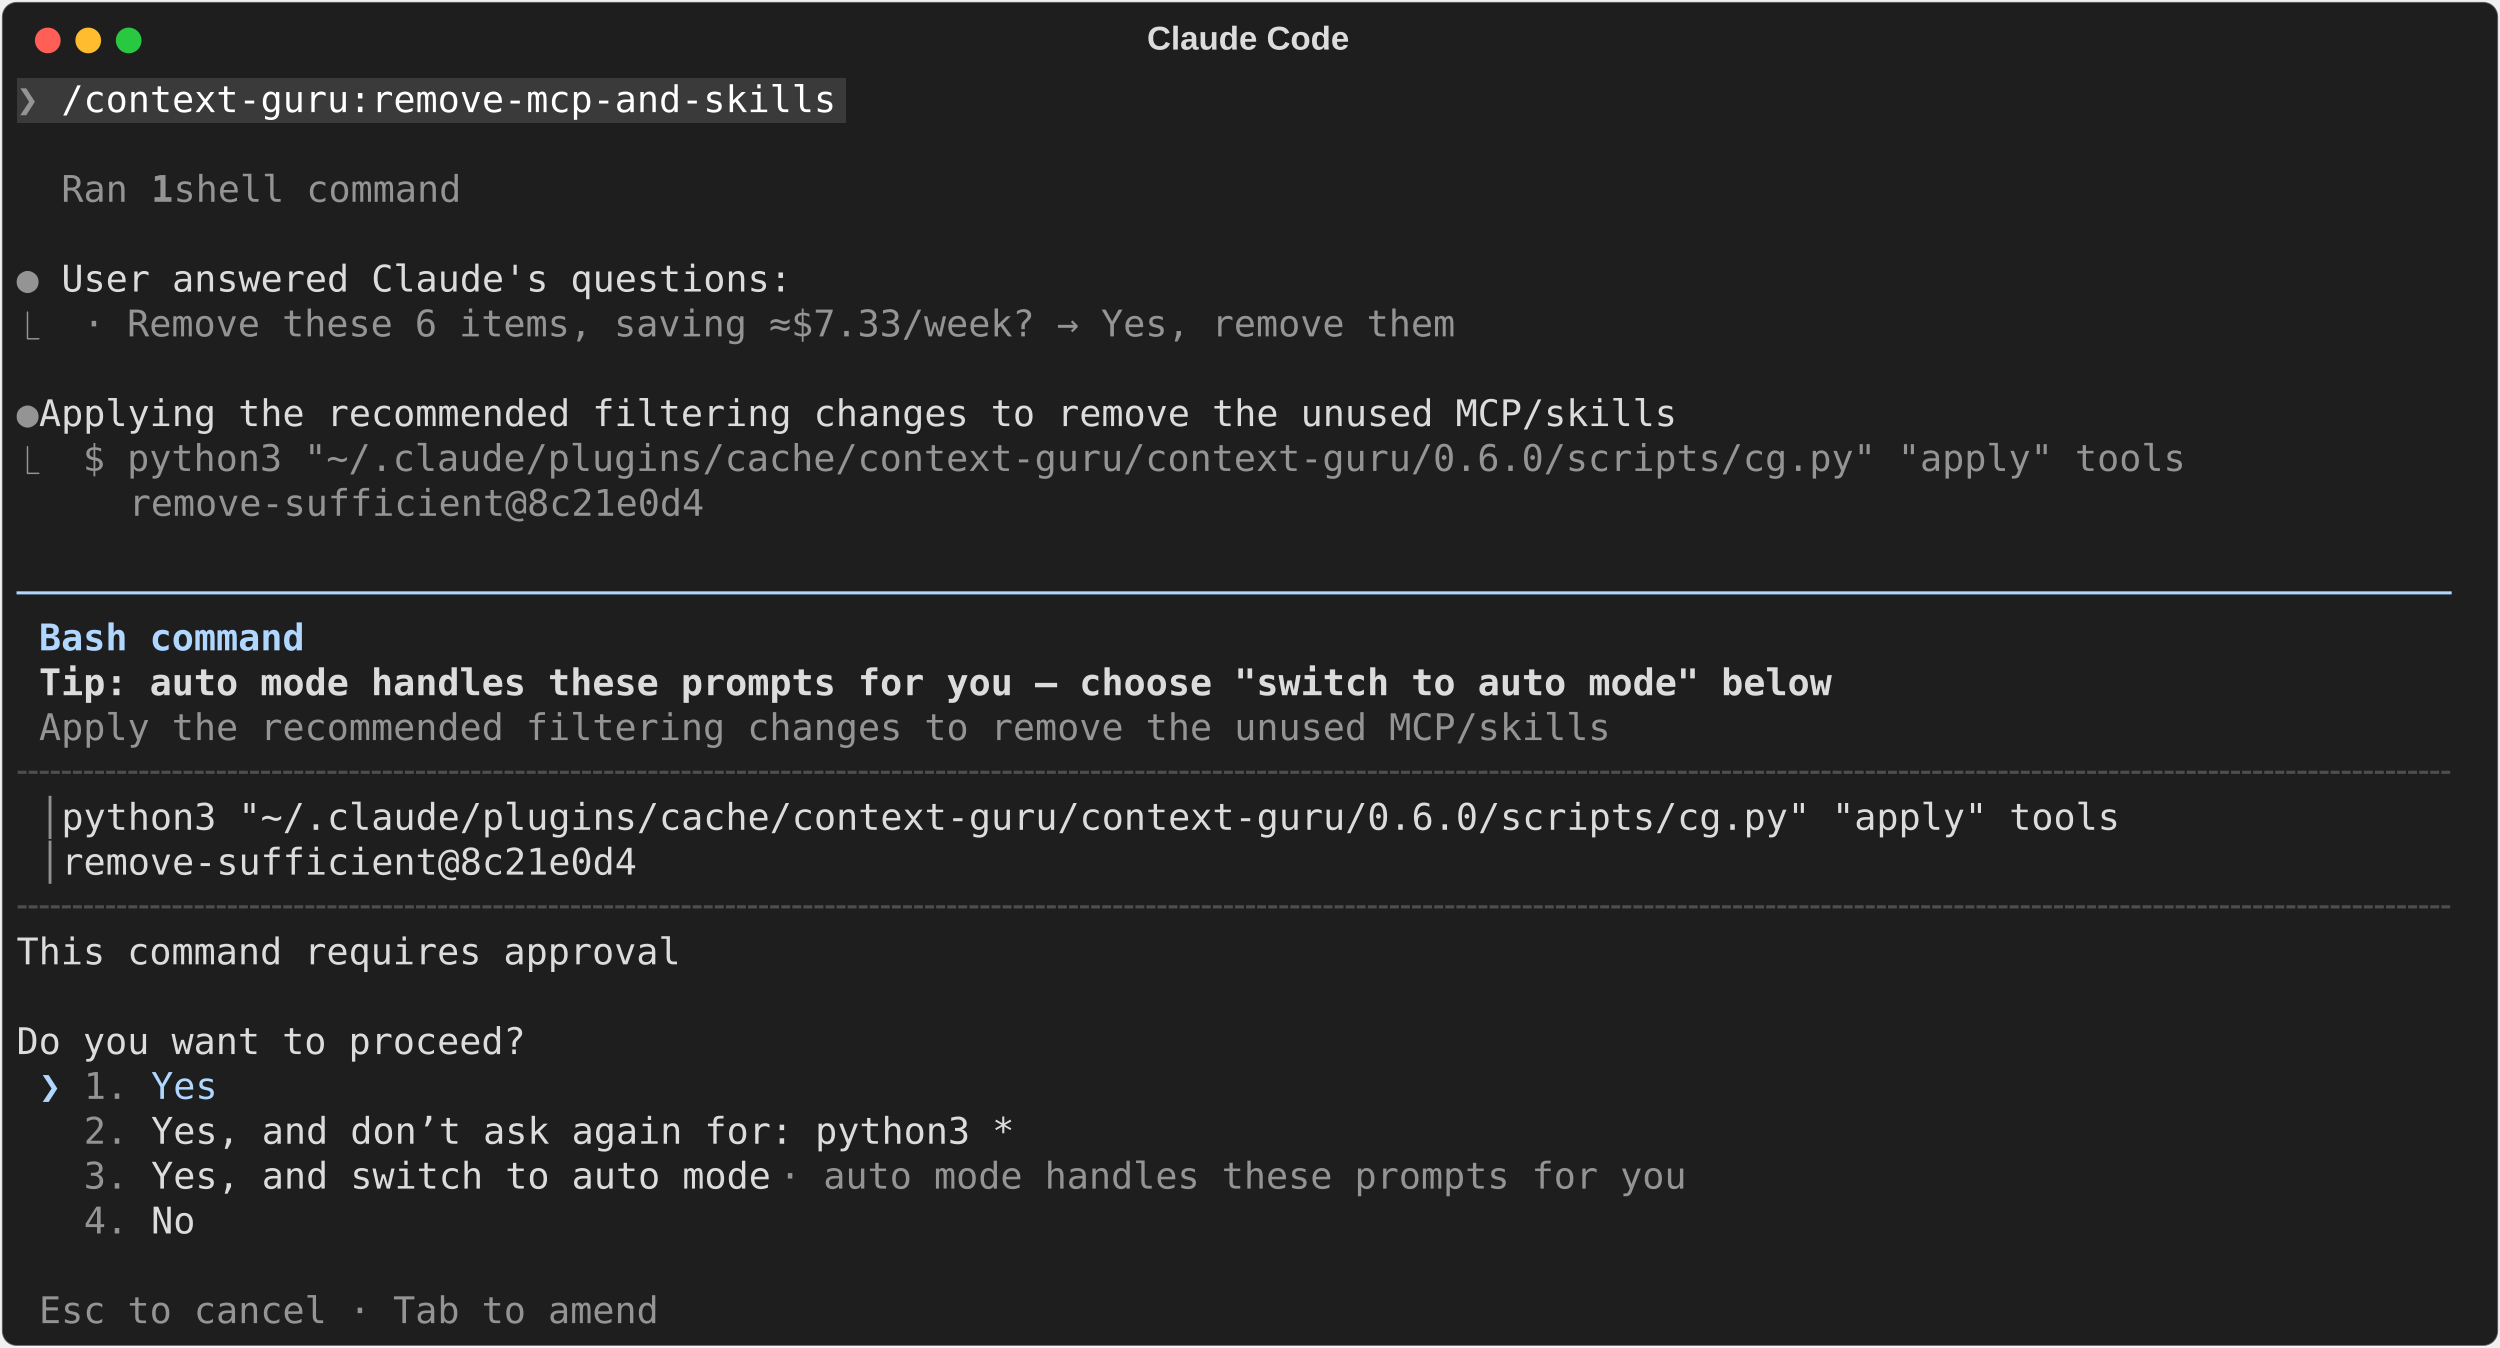
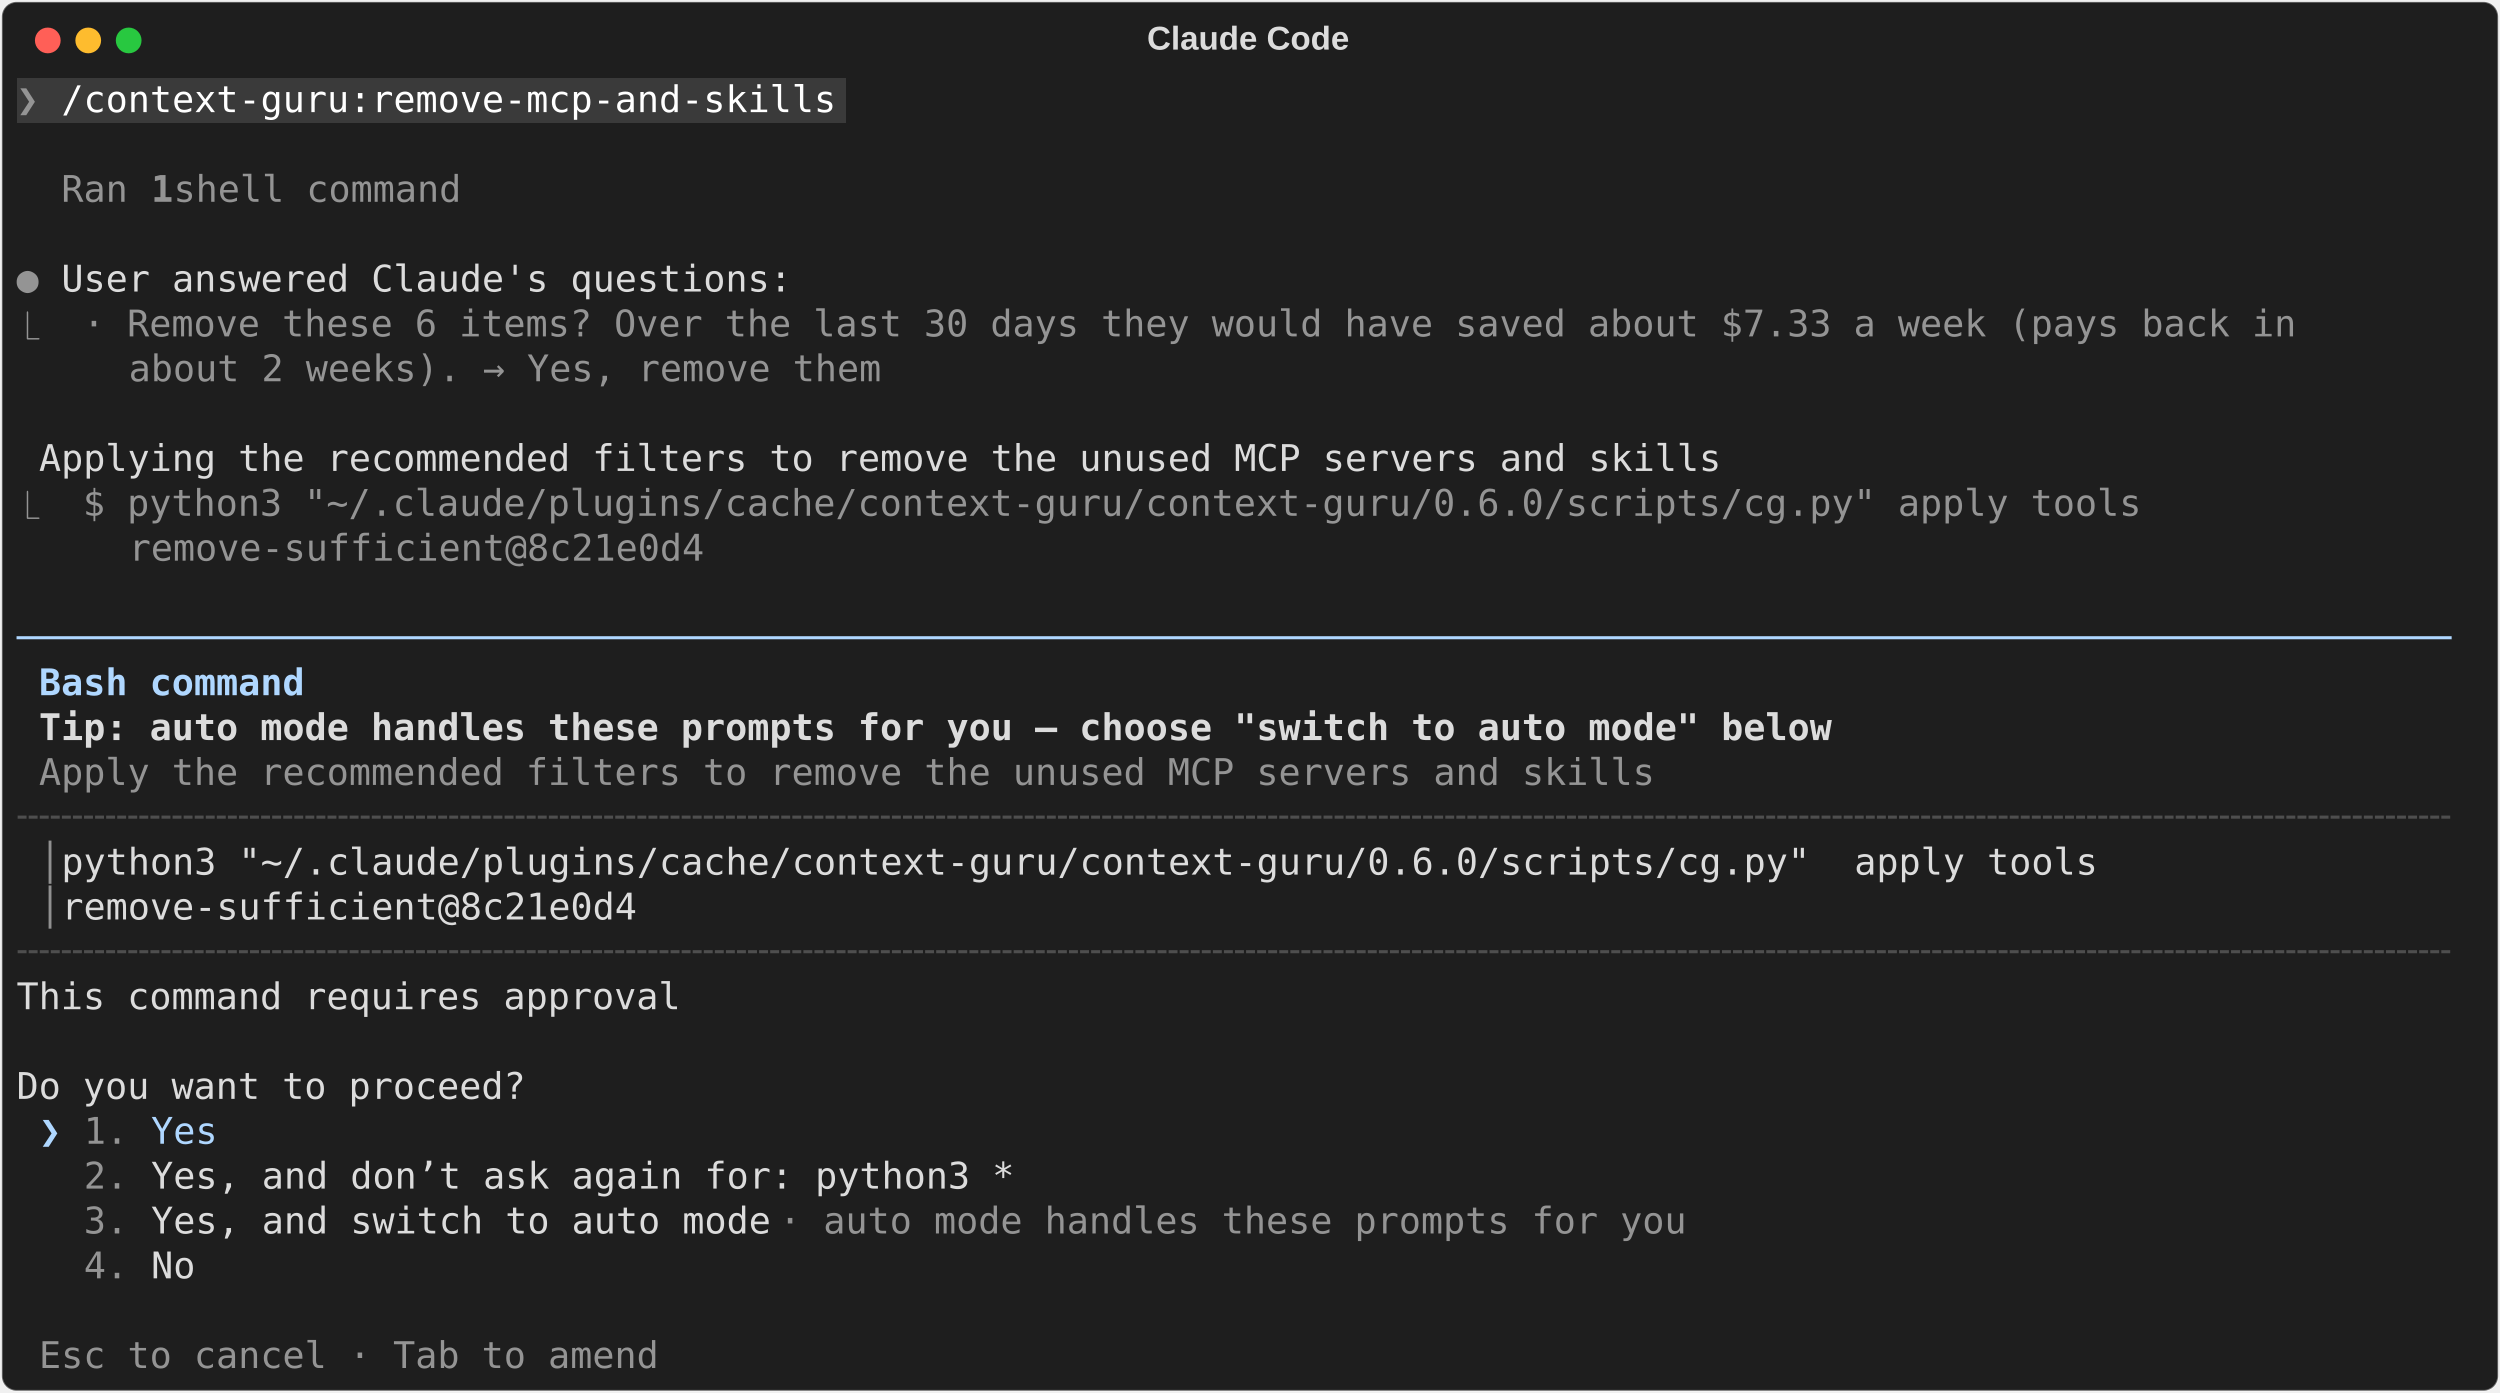
- <svg xmlns="http://www.w3.org/2000/svg" class="rich-terminal" viewBox="0 0 1360 733.2">
+ <svg xmlns="http://www.w3.org/2000/svg" class="rich-terminal" viewBox="0 0 1360 757.6">
  <style>

    @font-face {
        font-family: "Fira Code";
        src: local("FiraCode-Regular"),
                url("https://cdnjs.cloudflare.com/ajax/libs/firacode/6.2.0/woff2/FiraCode-Regular.woff2") format("woff2"),
                url("https://cdnjs.cloudflare.com/ajax/libs/firacode/6.2.0/woff/FiraCode-Regular.woff") format("woff");
        font-style: normal;
        font-weight: 400;
    }
    @font-face {
        font-family: "Fira Code";
        src: local("FiraCode-Bold"),
                url("https://cdnjs.cloudflare.com/ajax/libs/firacode/6.2.0/woff2/FiraCode-Bold.woff2") format("woff2"),
                url("https://cdnjs.cloudflare.com/ajax/libs/firacode/6.2.0/woff/FiraCode-Bold.woff") format("woff");
        font-style: bold;
        font-weight: 700;
    }

-     .terminal-3731594729-matrix {
+     .terminal-2313487316-matrix {
        font-family: Fira Code, monospace;
        font-size: 20px;
        line-height: 24.4px;
        font-variant-east-asian: full-width;
    }

-     .terminal-3731594729-title {
+     .terminal-2313487316-title {
        font-size: 18px;
        font-weight: bold;
        font-family: arial;
    }

-     .terminal-3731594729-r1 { fill: #949494 }
- .terminal-3731594729-r2 { fill: #dcdcdc }
- .terminal-3731594729-r3 { fill: #ffffff }
- .terminal-3731594729-r4 { fill: #949494;font-weight: bold }
- .terminal-3731594729-r5 { fill: #afd7ff }
- .terminal-3731594729-r6 { fill: #afd7ff;font-weight: bold }
- .terminal-3731594729-r7 { fill: #dcdcdc;font-weight: bold }
- .terminal-3731594729-r8 { fill: #4e4e4e }
- .terminal-3731594729-r9 { fill: #909090 }
+     .terminal-2313487316-r1 { fill: #949494 }
+ .terminal-2313487316-r2 { fill: #dcdcdc }
+ .terminal-2313487316-r3 { fill: #ffffff }
+ .terminal-2313487316-r4 { fill: #949494;font-weight: bold }
+ .terminal-2313487316-r5 { fill: #afd7ff }
+ .terminal-2313487316-r6 { fill: #afd7ff;font-weight: bold }
+ .terminal-2313487316-r7 { fill: #dcdcdc;font-weight: bold }
+ .terminal-2313487316-r8 { fill: #4e4e4e }
+ .terminal-2313487316-r9 { fill: #909090 }
    </style>
  <defs>
-     <clipPath id="terminal-3731594729-clip-terminal">
-       <rect x="0" y="0" width="1341.0" height="682.2" />
-     </clipPath>
-     <clipPath id="terminal-3731594729-line-0">
+     <clipPath id="terminal-2313487316-clip-terminal">
+       <rect x="0" y="0" width="1341.0" height="706.6" />
+     </clipPath>
+     <clipPath id="terminal-2313487316-line-0">
      <rect x="0" y="1.5" width="1342" height="24.65" />
    </clipPath>
-     <clipPath id="terminal-3731594729-line-1">
+     <clipPath id="terminal-2313487316-line-1">
      <rect x="0" y="25.9" width="1342" height="24.65" />
    </clipPath>
-     <clipPath id="terminal-3731594729-line-2">
+     <clipPath id="terminal-2313487316-line-2">
      <rect x="0" y="50.3" width="1342" height="24.65" />
    </clipPath>
-     <clipPath id="terminal-3731594729-line-3">
+     <clipPath id="terminal-2313487316-line-3">
      <rect x="0" y="74.7" width="1342" height="24.65" />
    </clipPath>
-     <clipPath id="terminal-3731594729-line-4">
+     <clipPath id="terminal-2313487316-line-4">
      <rect x="0" y="99.1" width="1342" height="24.65" />
    </clipPath>
-     <clipPath id="terminal-3731594729-line-5">
+     <clipPath id="terminal-2313487316-line-5">
      <rect x="0" y="123.5" width="1342" height="24.65" />
    </clipPath>
-     <clipPath id="terminal-3731594729-line-6">
+     <clipPath id="terminal-2313487316-line-6">
      <rect x="0" y="147.9" width="1342" height="24.65" />
    </clipPath>
-     <clipPath id="terminal-3731594729-line-7">
+     <clipPath id="terminal-2313487316-line-7">
      <rect x="0" y="172.3" width="1342" height="24.65" />
    </clipPath>
-     <clipPath id="terminal-3731594729-line-8">
+     <clipPath id="terminal-2313487316-line-8">
      <rect x="0" y="196.7" width="1342" height="24.65" />
    </clipPath>
-     <clipPath id="terminal-3731594729-line-9">
+     <clipPath id="terminal-2313487316-line-9">
      <rect x="0" y="221.1" width="1342" height="24.65" />
    </clipPath>
-     <clipPath id="terminal-3731594729-line-10">
+     <clipPath id="terminal-2313487316-line-10">
      <rect x="0" y="245.5" width="1342" height="24.65" />
    </clipPath>
-     <clipPath id="terminal-3731594729-line-11">
+     <clipPath id="terminal-2313487316-line-11">
      <rect x="0" y="269.9" width="1342" height="24.65" />
    </clipPath>
-     <clipPath id="terminal-3731594729-line-12">
+     <clipPath id="terminal-2313487316-line-12">
      <rect x="0" y="294.3" width="1342" height="24.65" />
    </clipPath>
-     <clipPath id="terminal-3731594729-line-13">
+     <clipPath id="terminal-2313487316-line-13">
      <rect x="0" y="318.7" width="1342" height="24.65" />
    </clipPath>
-     <clipPath id="terminal-3731594729-line-14">
+     <clipPath id="terminal-2313487316-line-14">
      <rect x="0" y="343.1" width="1342" height="24.65" />
    </clipPath>
-     <clipPath id="terminal-3731594729-line-15">
+     <clipPath id="terminal-2313487316-line-15">
      <rect x="0" y="367.5" width="1342" height="24.65" />
    </clipPath>
-     <clipPath id="terminal-3731594729-line-16">
+     <clipPath id="terminal-2313487316-line-16">
      <rect x="0" y="391.9" width="1342" height="24.65" />
    </clipPath>
-     <clipPath id="terminal-3731594729-line-17">
+     <clipPath id="terminal-2313487316-line-17">
      <rect x="0" y="416.3" width="1342" height="24.65" />
    </clipPath>
-     <clipPath id="terminal-3731594729-line-18">
+     <clipPath id="terminal-2313487316-line-18">
      <rect x="0" y="440.7" width="1342" height="24.65" />
    </clipPath>
-     <clipPath id="terminal-3731594729-line-19">
+     <clipPath id="terminal-2313487316-line-19">
      <rect x="0" y="465.1" width="1342" height="24.65" />
    </clipPath>
-     <clipPath id="terminal-3731594729-line-20">
+     <clipPath id="terminal-2313487316-line-20">
      <rect x="0" y="489.5" width="1342" height="24.65" />
    </clipPath>
-     <clipPath id="terminal-3731594729-line-21">
+     <clipPath id="terminal-2313487316-line-21">
      <rect x="0" y="513.9" width="1342" height="24.65" />
    </clipPath>
-     <clipPath id="terminal-3731594729-line-22">
+     <clipPath id="terminal-2313487316-line-22">
      <rect x="0" y="538.3" width="1342" height="24.65" />
    </clipPath>
-     <clipPath id="terminal-3731594729-line-23">
+     <clipPath id="terminal-2313487316-line-23">
      <rect x="0" y="562.7" width="1342" height="24.65" />
    </clipPath>
-     <clipPath id="terminal-3731594729-line-24">
+     <clipPath id="terminal-2313487316-line-24">
      <rect x="0" y="587.1" width="1342" height="24.65" />
    </clipPath>
-     <clipPath id="terminal-3731594729-line-25">
+     <clipPath id="terminal-2313487316-line-25">
      <rect x="0" y="611.5" width="1342" height="24.65" />
    </clipPath>
-     <clipPath id="terminal-3731594729-line-26">
+     <clipPath id="terminal-2313487316-line-26">
      <rect x="0" y="635.9" width="1342" height="24.65" />
    </clipPath>
+     <clipPath id="terminal-2313487316-line-27">
+       <rect x="0" y="660.3" width="1342" height="24.65" />
+     </clipPath>
  </defs>
-   <rect fill="#1e1e1e" stroke="rgba(255,255,255,0.35)" stroke-width="1" x="1" y="1" width="1358" height="731.2" rx="8" />
-   <text class="terminal-3731594729-title" fill="#dcdcdc" text-anchor="middle" x="679" y="27">Claude Code</text>
+   <rect fill="#1e1e1e" stroke="rgba(255,255,255,0.35)" stroke-width="1" x="1" y="1" width="1358" height="755.6" rx="8" />
+   <text class="terminal-2313487316-title" fill="#dcdcdc" text-anchor="middle" x="679" y="27">Claude Code</text>
  <g transform="translate(26,22)">
    <circle cx="0" cy="0" r="7" fill="#ff5f57" />
    <circle cx="22" cy="0" r="7" fill="#febc2e" />
    <circle cx="44" cy="0" r="7" fill="#28c840" />
  </g>
-   <g transform="translate(9, 41)" clip-path="url(#terminal-3731594729-clip-terminal)">
+   <g transform="translate(9, 41)" clip-path="url(#terminal-2313487316-clip-terminal)">
    <rect fill="#3a3a3a" x="0" y="1.5" width="12.2" height="24.65" shape-rendering="crispEdges" />
    <rect fill="#3a3a3a" x="12.2" y="1.5" width="12.2" height="24.65" shape-rendering="crispEdges" />
    <rect fill="#3a3a3a" x="24.4" y="1.5" width="427" height="24.65" shape-rendering="crispEdges" />
-     <g class="terminal-3731594729-matrix">
-       <text class="terminal-3731594729-r1" x="0" y="20" textLength="12.2" clip-path="url(#terminal-3731594729-line-0)">❯</text>
-       <text class="terminal-3731594729-r3" x="24.4" y="20" textLength="427" clip-path="url(#terminal-3731594729-line-0)">/context-guru:remove-mcp-and-skills</text>
-       <text class="terminal-3731594729-r2" x="1342" y="20" textLength="12.2" clip-path="url(#terminal-3731594729-line-0)">
- </text>
-       <text class="terminal-3731594729-r2" x="1342" y="44.4" textLength="12.2" clip-path="url(#terminal-3731594729-line-1)">
- </text>
-       <text class="terminal-3731594729-r1" x="24.4" y="68.8" textLength="48.8" clip-path="url(#terminal-3731594729-line-2)">Ran </text>
-       <text class="terminal-3731594729-r4" x="73.2" y="68.8" textLength="12.2" clip-path="url(#terminal-3731594729-line-2)">1</text>
-       <text class="terminal-3731594729-r1" x="85.4" y="68.8" textLength="183" clip-path="url(#terminal-3731594729-line-2)"> shell command </text>
-       <text class="terminal-3731594729-r2" x="1342" y="68.8" textLength="12.2" clip-path="url(#terminal-3731594729-line-2)">
- </text>
-       <text class="terminal-3731594729-r2" x="1342" y="93.2" textLength="12.2" clip-path="url(#terminal-3731594729-line-3)">
- </text>
-       <text class="terminal-3731594729-r1" x="0" y="117.6" textLength="24.4" clip-path="url(#terminal-3731594729-line-4)">● </text>
-       <text class="terminal-3731594729-r2" x="24.4" y="117.6" textLength="402.6" clip-path="url(#terminal-3731594729-line-4)">User answered Claude's questions:</text>
-       <text class="terminal-3731594729-r2" x="1342" y="117.6" textLength="12.2" clip-path="url(#terminal-3731594729-line-4)">
- </text>
-       <text class="terminal-3731594729-r1" x="0" y="142" textLength="817.4" clip-path="url(#terminal-3731594729-line-5)">  ⎿  · Remove these 6 items, saving ≈$7.33/week? → Yes, remove them</text>
-       <text class="terminal-3731594729-r2" x="1342" y="142" textLength="12.2" clip-path="url(#terminal-3731594729-line-5)">
- </text>
-       <text class="terminal-3731594729-r2" x="1342" y="166.4" textLength="12.2" clip-path="url(#terminal-3731594729-line-6)">
- </text>
-       <text class="terminal-3731594729-r1" x="0" y="190.8" textLength="12.2" clip-path="url(#terminal-3731594729-line-7)">●</text>
-       <text class="terminal-3731594729-r2" x="12.2" y="190.8" textLength="915" clip-path="url(#terminal-3731594729-line-7)"> Applying the recommended filtering changes to remove the unused MCP/skills</text>
-       <text class="terminal-3731594729-r2" x="1342" y="190.8" textLength="12.2" clip-path="url(#terminal-3731594729-line-7)">
- </text>
-       <text class="terminal-3731594729-r1" x="0" y="215.2" textLength="1232.2" clip-path="url(#terminal-3731594729-line-8)">  ⎿  $ python3 "~/.claude/plugins/cache/context-guru/context-guru/0.6.0/scripts/cg.py" "apply" tools </text>
-       <text class="terminal-3731594729-r2" x="1342" y="215.2" textLength="12.2" clip-path="url(#terminal-3731594729-line-8)">
- </text>
-       <text class="terminal-3731594729-r1" x="61" y="239.6" textLength="317.2" clip-path="url(#terminal-3731594729-line-9)">remove-sufficient@8c21e0d4</text>
-       <text class="terminal-3731594729-r2" x="1342" y="239.6" textLength="12.2" clip-path="url(#terminal-3731594729-line-9)">
- </text>
-       <text class="terminal-3731594729-r2" x="1342" y="264" textLength="12.2" clip-path="url(#terminal-3731594729-line-10)">
- </text>
-       <text class="terminal-3731594729-r5" x="0" y="288.4" textLength="1342" clip-path="url(#terminal-3731594729-line-11)">──────────────────────────────────────────────────────────────────────────────────────────────────────────────</text>
-       <text class="terminal-3731594729-r2" x="1342" y="288.4" textLength="12.2" clip-path="url(#terminal-3731594729-line-11)">
- </text>
-       <text class="terminal-3731594729-r6" x="12.2" y="312.8" textLength="146.4" clip-path="url(#terminal-3731594729-line-12)">Bash command</text>
-       <text class="terminal-3731594729-r2" x="1342" y="312.8" textLength="12.2" clip-path="url(#terminal-3731594729-line-12)">
- </text>
-       <text class="terminal-3731594729-r7" x="12.2" y="337.2" textLength="988.2" clip-path="url(#terminal-3731594729-line-13)">Tip: auto mode handles these prompts for you — choose "switch to auto mode" below</text>
-       <text class="terminal-3731594729-r2" x="1342" y="337.2" textLength="12.2" clip-path="url(#terminal-3731594729-line-13)">
- </text>
-       <text class="terminal-3731594729-r1" x="12.2" y="361.6" textLength="866.2" clip-path="url(#terminal-3731594729-line-14)">Apply the recommended filtering changes to remove the unused MCP/skills</text>
-       <text class="terminal-3731594729-r2" x="1342" y="361.6" textLength="12.2" clip-path="url(#terminal-3731594729-line-14)">
- </text>
-       <text class="terminal-3731594729-r8" x="0" y="386" textLength="1342" clip-path="url(#terminal-3731594729-line-15)">╌╌╌╌╌╌╌╌╌╌╌╌╌╌╌╌╌╌╌╌╌╌╌╌╌╌╌╌╌╌╌╌╌╌╌╌╌╌╌╌╌╌╌╌╌╌╌╌╌╌╌╌╌╌╌╌╌╌╌╌╌╌╌╌╌╌╌╌╌╌╌╌╌╌╌╌╌╌╌╌╌╌╌╌╌╌╌╌╌╌╌╌╌╌╌╌╌╌╌╌╌╌╌╌╌╌╌╌╌╌</text>
-       <text class="terminal-3731594729-r2" x="1342" y="386" textLength="12.2" clip-path="url(#terminal-3731594729-line-15)">
- </text>
-       <text class="terminal-3731594729-r9" x="12.2" y="410.4" textLength="12.2" clip-path="url(#terminal-3731594729-line-16)">│</text>
-       <text class="terminal-3731594729-r2" x="24.4" y="410.4" textLength="1146.8" clip-path="url(#terminal-3731594729-line-16)"> python3 "~/.claude/plugins/cache/context-guru/context-guru/0.6.0/scripts/cg.py" "apply" tools</text>
-       <text class="terminal-3731594729-r2" x="1342" y="410.4" textLength="12.2" clip-path="url(#terminal-3731594729-line-16)">
- </text>
-       <text class="terminal-3731594729-r9" x="12.2" y="434.8" textLength="12.2" clip-path="url(#terminal-3731594729-line-17)">│</text>
-       <text class="terminal-3731594729-r2" x="24.4" y="434.8" textLength="329.4" clip-path="url(#terminal-3731594729-line-17)"> remove-sufficient@8c21e0d4</text>
-       <text class="terminal-3731594729-r2" x="1342" y="434.8" textLength="12.2" clip-path="url(#terminal-3731594729-line-17)">
- </text>
-       <text class="terminal-3731594729-r8" x="0" y="459.2" textLength="1342" clip-path="url(#terminal-3731594729-line-18)">╌╌╌╌╌╌╌╌╌╌╌╌╌╌╌╌╌╌╌╌╌╌╌╌╌╌╌╌╌╌╌╌╌╌╌╌╌╌╌╌╌╌╌╌╌╌╌╌╌╌╌╌╌╌╌╌╌╌╌╌╌╌╌╌╌╌╌╌╌╌╌╌╌╌╌╌╌╌╌╌╌╌╌╌╌╌╌╌╌╌╌╌╌╌╌╌╌╌╌╌╌╌╌╌╌╌╌╌╌╌</text>
-       <text class="terminal-3731594729-r2" x="1342" y="459.2" textLength="12.2" clip-path="url(#terminal-3731594729-line-18)">
- </text>
-       <text class="terminal-3731594729-r2" x="0" y="483.6" textLength="378.2" clip-path="url(#terminal-3731594729-line-19)"> This command requires approval</text>
-       <text class="terminal-3731594729-r2" x="1342" y="483.6" textLength="12.2" clip-path="url(#terminal-3731594729-line-19)">
- </text>
-       <text class="terminal-3731594729-r2" x="1342" y="508" textLength="12.2" clip-path="url(#terminal-3731594729-line-20)">
- </text>
-       <text class="terminal-3731594729-r2" x="0" y="532.4" textLength="292.8" clip-path="url(#terminal-3731594729-line-21)"> Do you want to proceed?</text>
-       <text class="terminal-3731594729-r2" x="1342" y="532.4" textLength="12.2" clip-path="url(#terminal-3731594729-line-21)">
- </text>
-       <text class="terminal-3731594729-r5" x="12.2" y="556.8" textLength="12.2" clip-path="url(#terminal-3731594729-line-22)">❯</text>
-       <text class="terminal-3731594729-r1" x="36.6" y="556.8" textLength="36.6" clip-path="url(#terminal-3731594729-line-22)">1. </text>
-       <text class="terminal-3731594729-r5" x="73.2" y="556.8" textLength="36.6" clip-path="url(#terminal-3731594729-line-22)">Yes</text>
-       <text class="terminal-3731594729-r2" x="1342" y="556.8" textLength="12.2" clip-path="url(#terminal-3731594729-line-22)">
- </text>
-       <text class="terminal-3731594729-r1" x="36.6" y="581.2" textLength="36.6" clip-path="url(#terminal-3731594729-line-23)">2. </text>
-       <text class="terminal-3731594729-r2" x="73.2" y="581.2" textLength="475.8" clip-path="url(#terminal-3731594729-line-23)">Yes, and don’t ask again for: python3 *</text>
-       <text class="terminal-3731594729-r2" x="1342" y="581.2" textLength="12.2" clip-path="url(#terminal-3731594729-line-23)">
- </text>
-       <text class="terminal-3731594729-r1" x="36.6" y="605.6" textLength="36.6" clip-path="url(#terminal-3731594729-line-24)">3. </text>
-       <text class="terminal-3731594729-r2" x="73.2" y="605.6" textLength="341.6" clip-path="url(#terminal-3731594729-line-24)">Yes, and switch to auto mode</text>
-       <text class="terminal-3731594729-r1" x="414.8" y="605.6" textLength="512.4" clip-path="url(#terminal-3731594729-line-24)"> · auto mode handles these prompts for you</text>
-       <text class="terminal-3731594729-r2" x="1342" y="605.6" textLength="12.2" clip-path="url(#terminal-3731594729-line-24)">
- </text>
-       <text class="terminal-3731594729-r1" x="36.6" y="630" textLength="36.6" clip-path="url(#terminal-3731594729-line-25)">4. </text>
-       <text class="terminal-3731594729-r2" x="73.2" y="630" textLength="24.4" clip-path="url(#terminal-3731594729-line-25)">No</text>
-       <text class="terminal-3731594729-r2" x="1342" y="630" textLength="12.2" clip-path="url(#terminal-3731594729-line-25)">
- </text>
-       <text class="terminal-3731594729-r2" x="1342" y="654.4" textLength="12.2" clip-path="url(#terminal-3731594729-line-26)">
- </text>
-       <text class="terminal-3731594729-r1" x="12.2" y="678.8" textLength="341.6" clip-path="url(#terminal-3731594729-line-27)">Esc to cancel · Tab to amend</text>
-       <text class="terminal-3731594729-r2" x="1342" y="678.8" textLength="12.2" clip-path="url(#terminal-3731594729-line-27)">
+     <g class="terminal-2313487316-matrix">
+       <text class="terminal-2313487316-r1" x="0" y="20" textLength="12.2" clip-path="url(#terminal-2313487316-line-0)">❯</text>
+       <text class="terminal-2313487316-r3" x="24.4" y="20" textLength="427" clip-path="url(#terminal-2313487316-line-0)">/context-guru:remove-mcp-and-skills</text>
+       <text class="terminal-2313487316-r2" x="1342" y="20" textLength="12.2" clip-path="url(#terminal-2313487316-line-0)">
+ </text>
+       <text class="terminal-2313487316-r2" x="1342" y="44.4" textLength="12.2" clip-path="url(#terminal-2313487316-line-1)">
+ </text>
+       <text class="terminal-2313487316-r1" x="24.4" y="68.8" textLength="48.8" clip-path="url(#terminal-2313487316-line-2)">Ran </text>
+       <text class="terminal-2313487316-r4" x="73.2" y="68.8" textLength="12.2" clip-path="url(#terminal-2313487316-line-2)">1</text>
+       <text class="terminal-2313487316-r1" x="85.4" y="68.8" textLength="183" clip-path="url(#terminal-2313487316-line-2)"> shell command </text>
+       <text class="terminal-2313487316-r2" x="1342" y="68.8" textLength="12.2" clip-path="url(#terminal-2313487316-line-2)">
+ </text>
+       <text class="terminal-2313487316-r2" x="1342" y="93.2" textLength="12.2" clip-path="url(#terminal-2313487316-line-3)">
+ </text>
+       <text class="terminal-2313487316-r1" x="0" y="117.6" textLength="24.4" clip-path="url(#terminal-2313487316-line-4)">● </text>
+       <text class="terminal-2313487316-r2" x="24.4" y="117.6" textLength="402.6" clip-path="url(#terminal-2313487316-line-4)">User answered Claude's questions:</text>
+       <text class="terminal-2313487316-r2" x="1342" y="117.6" textLength="12.2" clip-path="url(#terminal-2313487316-line-4)">
+ </text>
+       <text class="terminal-2313487316-r1" x="0" y="142" textLength="1293.2" clip-path="url(#terminal-2313487316-line-5)">  ⎿  · Remove these 6 items? Over the last 30 days they would have saved about $7.33 a week (pays back in </text>
+       <text class="terminal-2313487316-r2" x="1342" y="142" textLength="12.2" clip-path="url(#terminal-2313487316-line-5)">
+ </text>
+       <text class="terminal-2313487316-r1" x="61" y="166.4" textLength="414.8" clip-path="url(#terminal-2313487316-line-6)">about 2 weeks). → Yes, remove them</text>
+       <text class="terminal-2313487316-r2" x="1342" y="166.4" textLength="12.2" clip-path="url(#terminal-2313487316-line-6)">
+ </text>
+       <text class="terminal-2313487316-r2" x="1342" y="190.8" textLength="12.2" clip-path="url(#terminal-2313487316-line-7)">
+ </text>
+       <text class="terminal-2313487316-r2" x="12.2" y="215.2" textLength="939.4" clip-path="url(#terminal-2313487316-line-8)"> Applying the recommended filters to remove the unused MCP servers and skills</text>
+       <text class="terminal-2313487316-r2" x="1342" y="215.2" textLength="12.2" clip-path="url(#terminal-2313487316-line-8)">
+ </text>
+       <text class="terminal-2313487316-r1" x="0" y="239.6" textLength="1207.8" clip-path="url(#terminal-2313487316-line-9)">  ⎿  $ python3 "~/.claude/plugins/cache/context-guru/context-guru/0.6.0/scripts/cg.py" apply tools </text>
+       <text class="terminal-2313487316-r2" x="1342" y="239.6" textLength="12.2" clip-path="url(#terminal-2313487316-line-9)">
+ </text>
+       <text class="terminal-2313487316-r1" x="61" y="264" textLength="317.2" clip-path="url(#terminal-2313487316-line-10)">remove-sufficient@8c21e0d4</text>
+       <text class="terminal-2313487316-r2" x="1342" y="264" textLength="12.2" clip-path="url(#terminal-2313487316-line-10)">
+ </text>
+       <text class="terminal-2313487316-r2" x="1342" y="288.4" textLength="12.2" clip-path="url(#terminal-2313487316-line-11)">
+ </text>
+       <text class="terminal-2313487316-r5" x="0" y="312.8" textLength="1342" clip-path="url(#terminal-2313487316-line-12)">──────────────────────────────────────────────────────────────────────────────────────────────────────────────</text>
+       <text class="terminal-2313487316-r2" x="1342" y="312.8" textLength="12.2" clip-path="url(#terminal-2313487316-line-12)">
+ </text>
+       <text class="terminal-2313487316-r6" x="12.2" y="337.2" textLength="146.4" clip-path="url(#terminal-2313487316-line-13)">Bash command</text>
+       <text class="terminal-2313487316-r2" x="1342" y="337.2" textLength="12.2" clip-path="url(#terminal-2313487316-line-13)">
+ </text>
+       <text class="terminal-2313487316-r7" x="12.2" y="361.6" textLength="988.2" clip-path="url(#terminal-2313487316-line-14)">Tip: auto mode handles these prompts for you — choose "switch to auto mode" below</text>
+       <text class="terminal-2313487316-r2" x="1342" y="361.6" textLength="12.2" clip-path="url(#terminal-2313487316-line-14)">
+ </text>
+       <text class="terminal-2313487316-r1" x="12.2" y="386" textLength="890.6" clip-path="url(#terminal-2313487316-line-15)">Apply the recommended filters to remove the unused MCP servers and skills</text>
+       <text class="terminal-2313487316-r2" x="1342" y="386" textLength="12.2" clip-path="url(#terminal-2313487316-line-15)">
+ </text>
+       <text class="terminal-2313487316-r8" x="0" y="410.4" textLength="1342" clip-path="url(#terminal-2313487316-line-16)">╌╌╌╌╌╌╌╌╌╌╌╌╌╌╌╌╌╌╌╌╌╌╌╌╌╌╌╌╌╌╌╌╌╌╌╌╌╌╌╌╌╌╌╌╌╌╌╌╌╌╌╌╌╌╌╌╌╌╌╌╌╌╌╌╌╌╌╌╌╌╌╌╌╌╌╌╌╌╌╌╌╌╌╌╌╌╌╌╌╌╌╌╌╌╌╌╌╌╌╌╌╌╌╌╌╌╌╌╌╌</text>
+       <text class="terminal-2313487316-r2" x="1342" y="410.4" textLength="12.2" clip-path="url(#terminal-2313487316-line-16)">
+ </text>
+       <text class="terminal-2313487316-r9" x="12.2" y="434.8" textLength="12.2" clip-path="url(#terminal-2313487316-line-17)">│</text>
+       <text class="terminal-2313487316-r2" x="24.4" y="434.8" textLength="1134.6" clip-path="url(#terminal-2313487316-line-17)"> python3 "~/.claude/plugins/cache/context-guru/context-guru/0.6.0/scripts/cg.py"  apply tools</text>
+       <text class="terminal-2313487316-r2" x="1342" y="434.8" textLength="12.2" clip-path="url(#terminal-2313487316-line-17)">
+ </text>
+       <text class="terminal-2313487316-r9" x="12.2" y="459.2" textLength="12.2" clip-path="url(#terminal-2313487316-line-18)">│</text>
+       <text class="terminal-2313487316-r2" x="24.4" y="459.2" textLength="329.4" clip-path="url(#terminal-2313487316-line-18)"> remove-sufficient@8c21e0d4</text>
+       <text class="terminal-2313487316-r2" x="1342" y="459.2" textLength="12.2" clip-path="url(#terminal-2313487316-line-18)">
+ </text>
+       <text class="terminal-2313487316-r8" x="0" y="483.6" textLength="1342" clip-path="url(#terminal-2313487316-line-19)">╌╌╌╌╌╌╌╌╌╌╌╌╌╌╌╌╌╌╌╌╌╌╌╌╌╌╌╌╌╌╌╌╌╌╌╌╌╌╌╌╌╌╌╌╌╌╌╌╌╌╌╌╌╌╌╌╌╌╌╌╌╌╌╌╌╌╌╌╌╌╌╌╌╌╌╌╌╌╌╌╌╌╌╌╌╌╌╌╌╌╌╌╌╌╌╌╌╌╌╌╌╌╌╌╌╌╌╌╌╌</text>
+       <text class="terminal-2313487316-r2" x="1342" y="483.6" textLength="12.2" clip-path="url(#terminal-2313487316-line-19)">
+ </text>
+       <text class="terminal-2313487316-r2" x="0" y="508" textLength="378.2" clip-path="url(#terminal-2313487316-line-20)"> This command requires approval</text>
+       <text class="terminal-2313487316-r2" x="1342" y="508" textLength="12.2" clip-path="url(#terminal-2313487316-line-20)">
+ </text>
+       <text class="terminal-2313487316-r2" x="1342" y="532.4" textLength="12.2" clip-path="url(#terminal-2313487316-line-21)">
+ </text>
+       <text class="terminal-2313487316-r2" x="0" y="556.8" textLength="292.8" clip-path="url(#terminal-2313487316-line-22)"> Do you want to proceed?</text>
+       <text class="terminal-2313487316-r2" x="1342" y="556.8" textLength="12.2" clip-path="url(#terminal-2313487316-line-22)">
+ </text>
+       <text class="terminal-2313487316-r5" x="12.2" y="581.2" textLength="12.2" clip-path="url(#terminal-2313487316-line-23)">❯</text>
+       <text class="terminal-2313487316-r1" x="36.6" y="581.2" textLength="36.6" clip-path="url(#terminal-2313487316-line-23)">1. </text>
+       <text class="terminal-2313487316-r5" x="73.2" y="581.2" textLength="36.6" clip-path="url(#terminal-2313487316-line-23)">Yes</text>
+       <text class="terminal-2313487316-r2" x="1342" y="581.2" textLength="12.2" clip-path="url(#terminal-2313487316-line-23)">
+ </text>
+       <text class="terminal-2313487316-r1" x="36.6" y="605.6" textLength="36.6" clip-path="url(#terminal-2313487316-line-24)">2. </text>
+       <text class="terminal-2313487316-r2" x="73.2" y="605.6" textLength="475.8" clip-path="url(#terminal-2313487316-line-24)">Yes, and don’t ask again for: python3 *</text>
+       <text class="terminal-2313487316-r2" x="1342" y="605.6" textLength="12.2" clip-path="url(#terminal-2313487316-line-24)">
+ </text>
+       <text class="terminal-2313487316-r1" x="36.6" y="630" textLength="36.6" clip-path="url(#terminal-2313487316-line-25)">3. </text>
+       <text class="terminal-2313487316-r2" x="73.2" y="630" textLength="341.6" clip-path="url(#terminal-2313487316-line-25)">Yes, and switch to auto mode</text>
+       <text class="terminal-2313487316-r1" x="414.8" y="630" textLength="512.4" clip-path="url(#terminal-2313487316-line-25)"> · auto mode handles these prompts for you</text>
+       <text class="terminal-2313487316-r2" x="1342" y="630" textLength="12.2" clip-path="url(#terminal-2313487316-line-25)">
+ </text>
+       <text class="terminal-2313487316-r1" x="36.6" y="654.4" textLength="36.6" clip-path="url(#terminal-2313487316-line-26)">4. </text>
+       <text class="terminal-2313487316-r2" x="73.2" y="654.4" textLength="24.4" clip-path="url(#terminal-2313487316-line-26)">No</text>
+       <text class="terminal-2313487316-r2" x="1342" y="654.4" textLength="12.2" clip-path="url(#terminal-2313487316-line-26)">
+ </text>
+       <text class="terminal-2313487316-r2" x="1342" y="678.8" textLength="12.2" clip-path="url(#terminal-2313487316-line-27)">
+ </text>
+       <text class="terminal-2313487316-r1" x="12.2" y="703.2" textLength="341.6" clip-path="url(#terminal-2313487316-line-28)">Esc to cancel · Tab to amend</text>
+       <text class="terminal-2313487316-r2" x="1342" y="703.2" textLength="12.2" clip-path="url(#terminal-2313487316-line-28)">
</text>
    </g>
  </g>
</svg>
